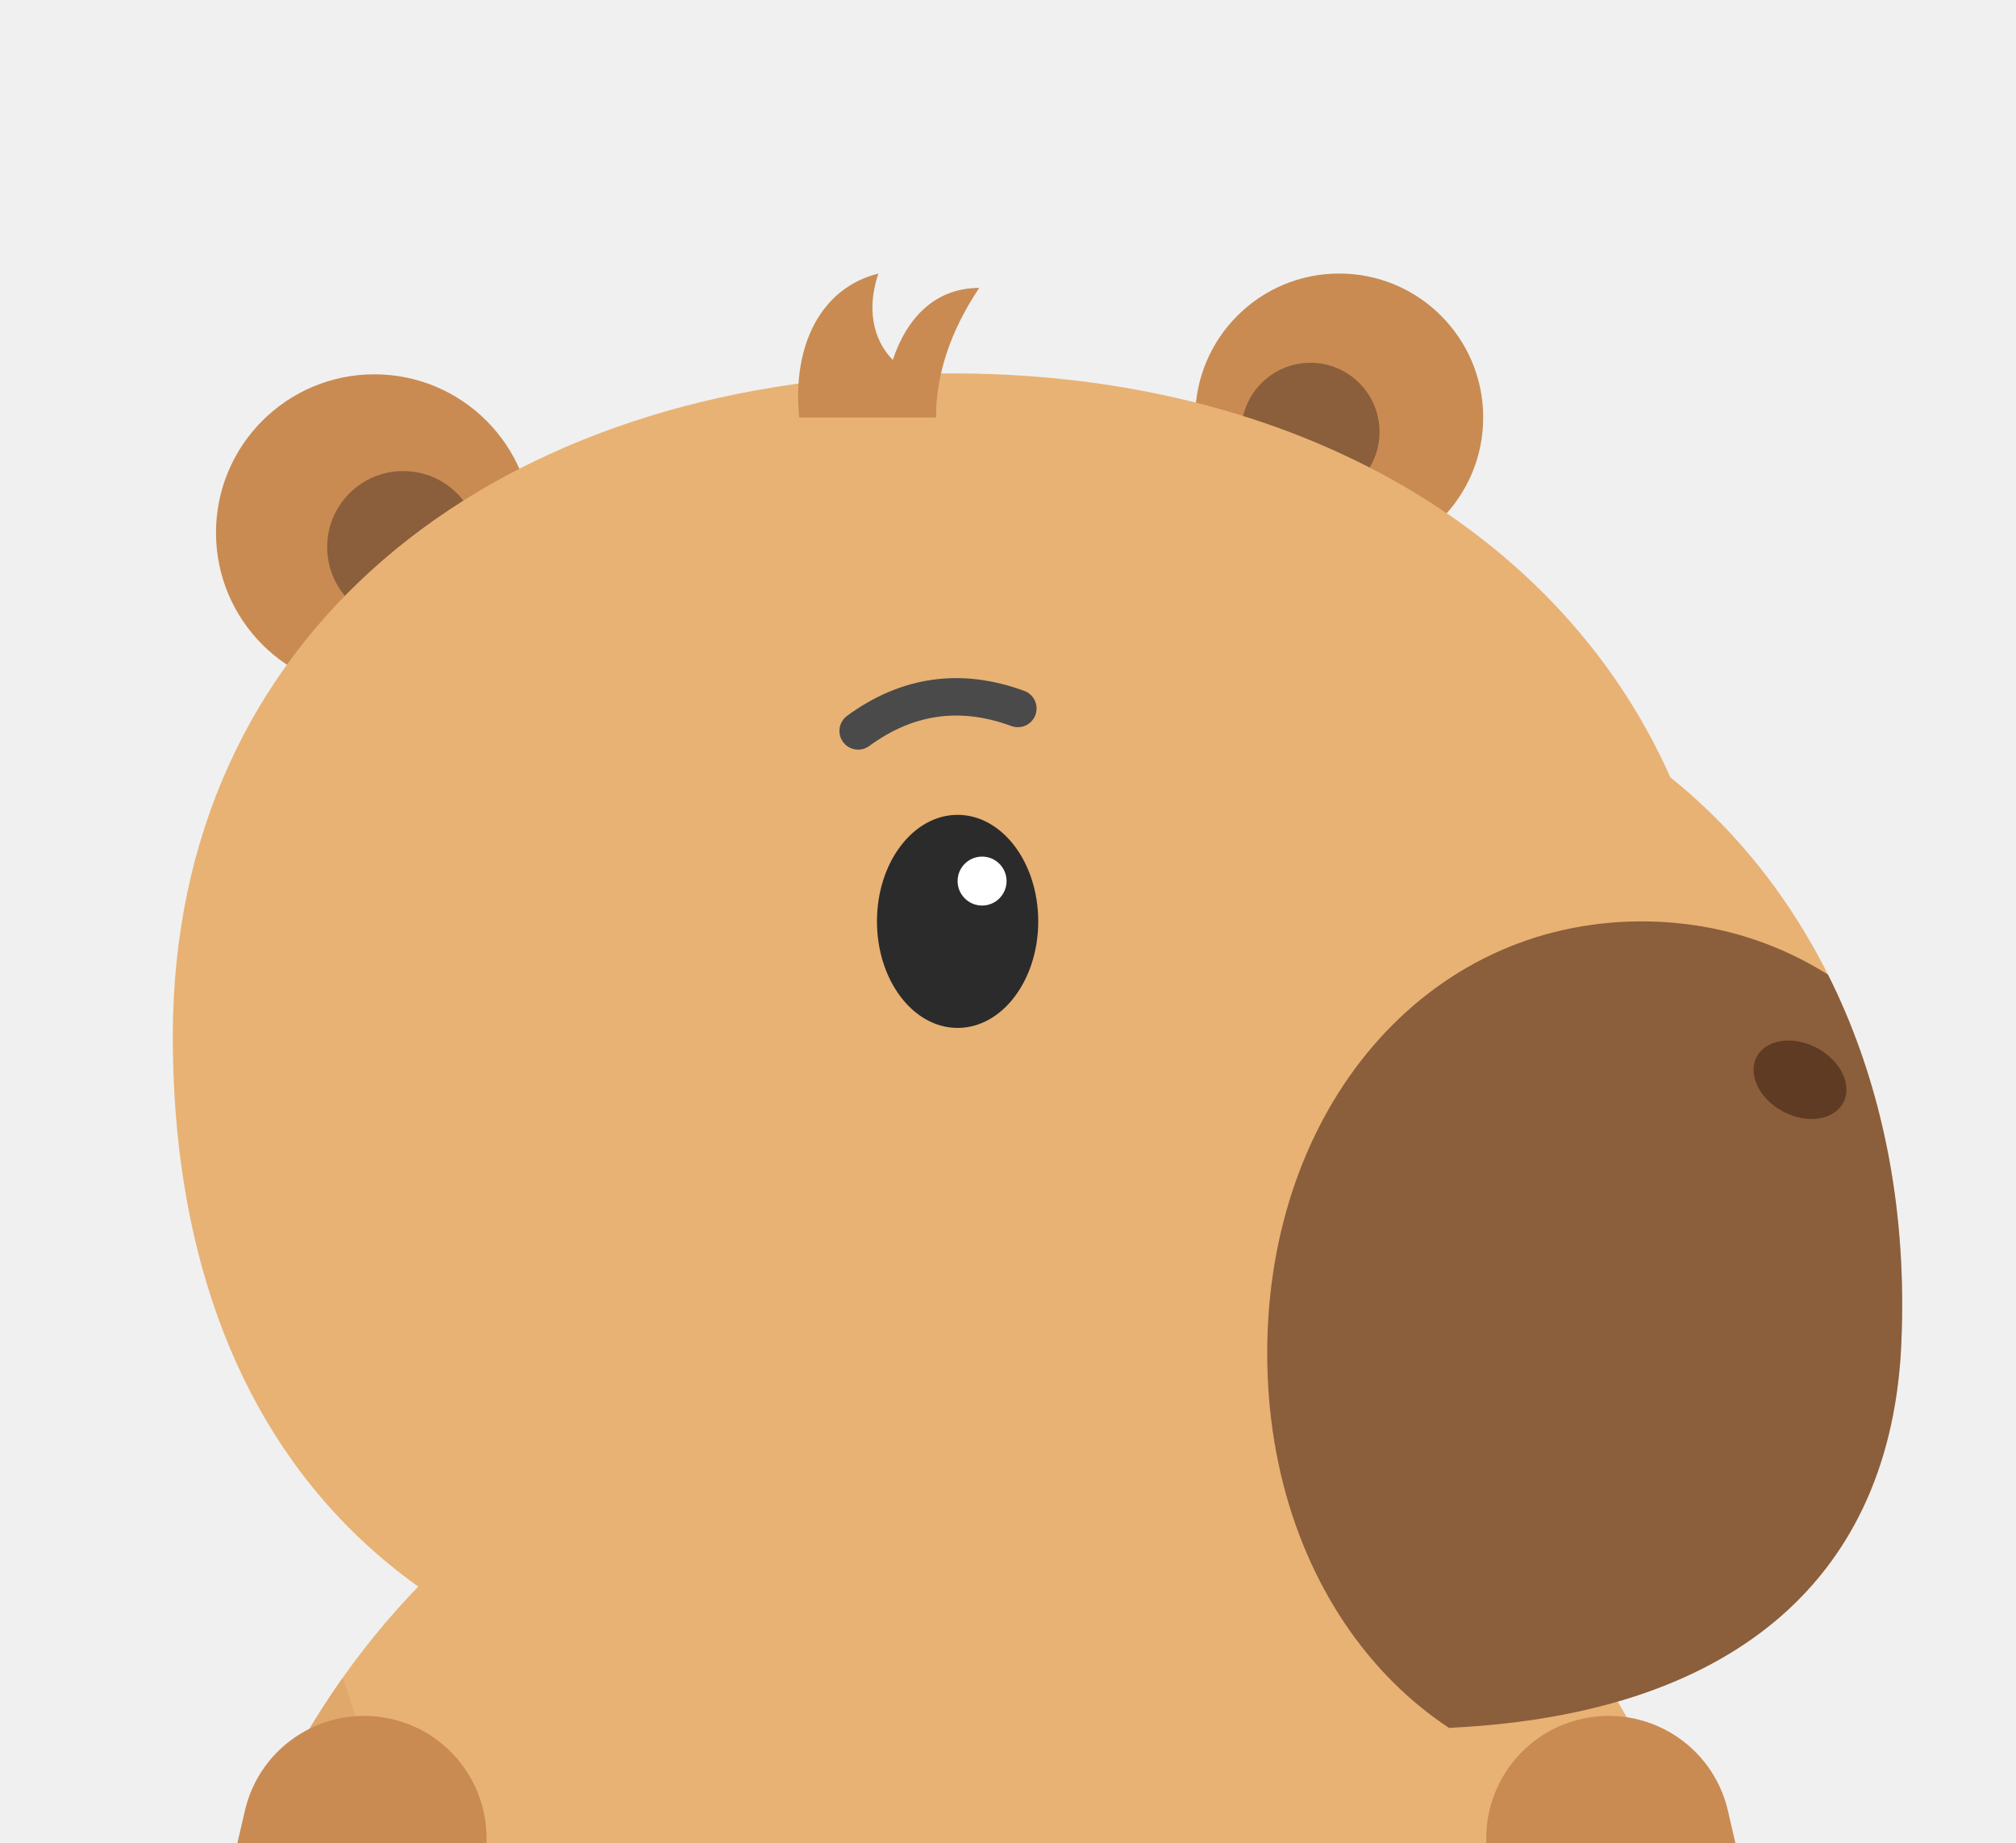
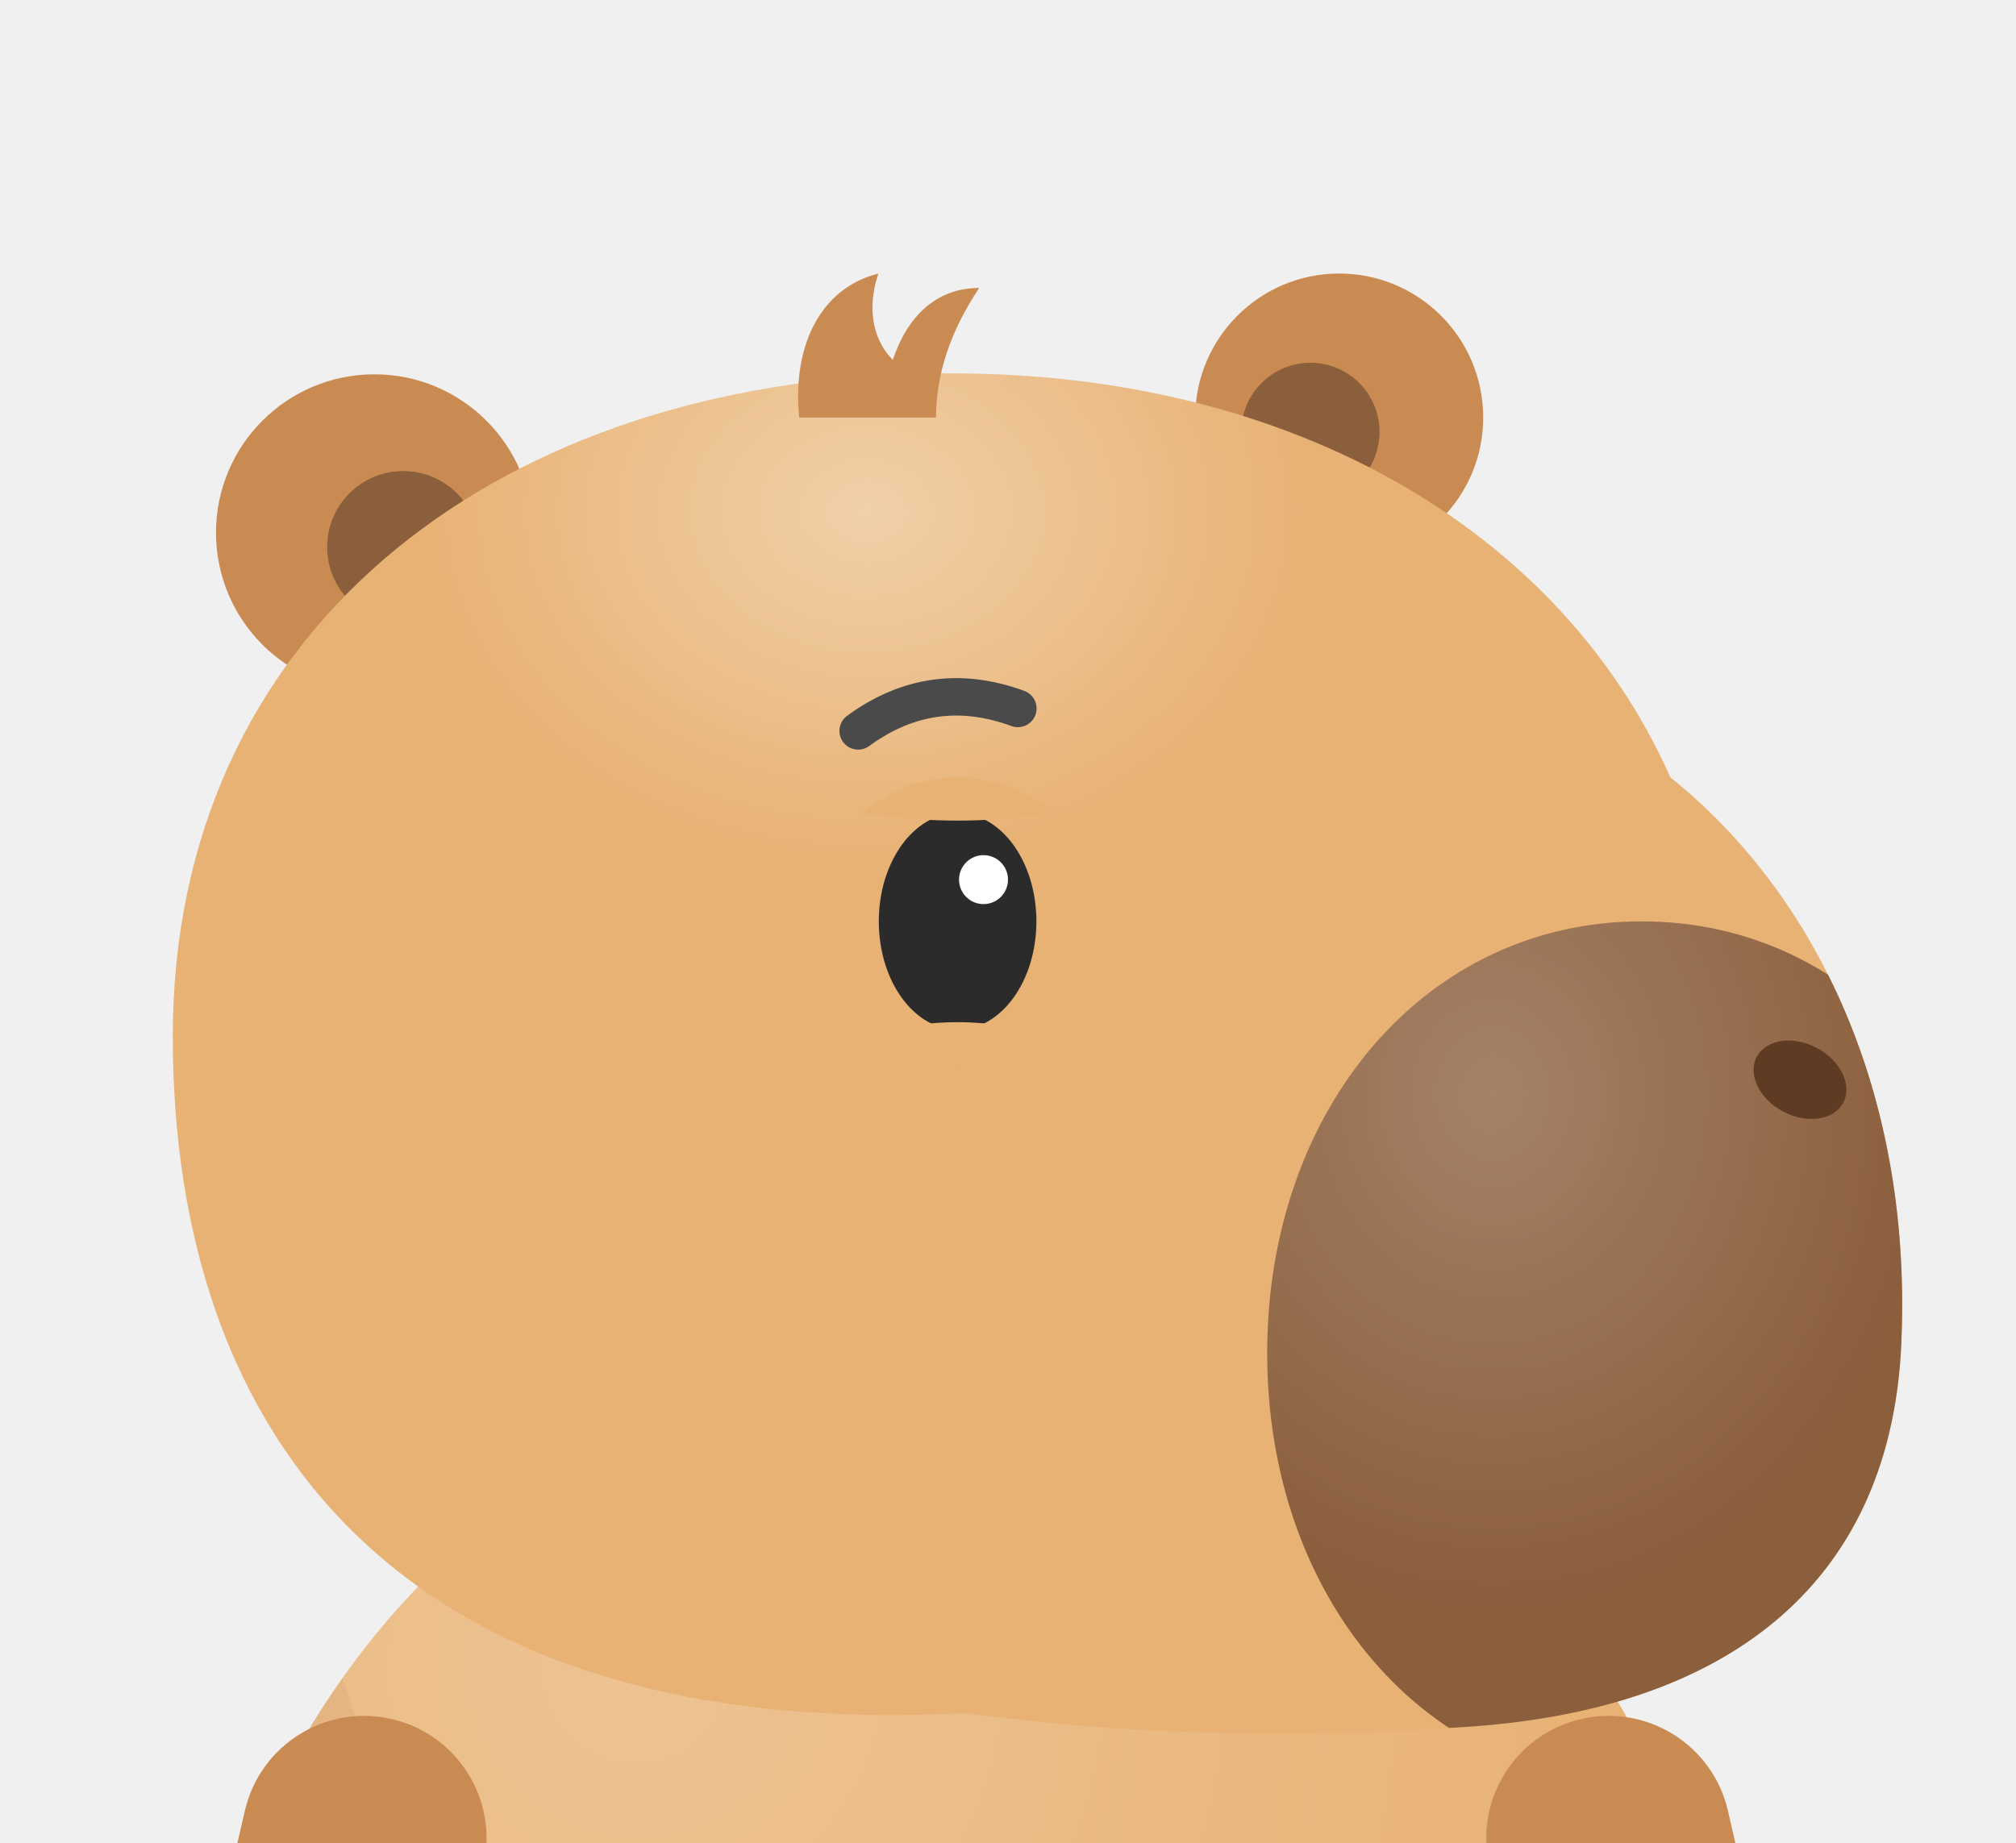
<svg xmlns="http://www.w3.org/2000/svg" viewBox="34 -4 140 128" width="280" height="256">
  <defs>
    <clipPath id="mascot-body-_R_0_">
      <path d="M103 90C131 90 151 109 155 141C158 168 155 187 140 194C128 199 113 200 100 200C86 200 71 199 60 193C45 186 42 166 47 140C52 109 74 90 103 90Z" />
    </clipPath>
    <clipPath id="mascot-body-_R_0_-head">
      <path d="M97 22C122 21 142 32 150 50C160 58 167 72 166 90C165 106 154 115 135 116C119 117 109 116 101 115C62 117 46 96 46 68C46 40 68 23 97 22Z" />
    </clipPath>
+     <clipPath id="mascot-body-_R_0_-eye">
+       <circle r="10" />
+     </clipPath>
+     <radialGradient id="mascot-body-_R_0_-shine" cx="0.4" cy="0.1" r="0.26">
+       <stop offset="0" stop-color="#FFFFFF" stop-opacity="0.38" />
+       <stop offset="1" stop-color="#FFFFFF" stop-opacity="0" />
+     </radialGradient>
+     <radialGradient id="mascot-body-_R_0_-soft" cx="0.3" cy="0.2" r="0.6">
+       <stop offset="0" stop-color="#FFFFFF" stop-opacity="0.22" />
+       <stop offset="1" stop-color="#FFFFFF" stop-opacity="0" />
+     </radialGradient>
  </defs>
  <g data-layer="scene-back" />
  <g transform="translate(100 212)">
    <g>
      <g data-part="shadow">
        <g transform="translate(-100 -212)">
          <ellipse cx="100" cy="212" rx="56" ry="6" fill="rgba(27, 33, 66, 0.12)" />
        </g>
      </g>
    </g>
  </g>
  <g transform="translate(0 0)">
    <g transform="translate(100 212)">
      <g>
        <g data-part="whole">
          <g transform="translate(-100 -212)">
            <g>
              <g transform="translate(84 186)">
                <g>
                  <g data-part="leg-left">
                    <rect x="-11" y="-10" width="22" height="30" rx="10" fill="#C98B52" />
                    <ellipse cx="3" cy="19.5" rx="14.5" ry="7.5" fill="#8B5E3C" />
                  </g>
                </g>
              </g>
              <g transform="translate(122 186)">
                <g>
                  <g data-part="leg-right">
                    <rect x="-11" y="-10" width="22" height="30" rx="10" fill="#C98B52" />
                    <ellipse cx="3" cy="19.5" rx="14.5" ry="7.5" fill="#8B5E3C" />
                  </g>
                </g>
              </g>
              <g transform="translate(100 211)">
                <g>
                  <g data-part="torso">
                    <g transform="translate(-100 -211)">
                      <path d="M103 90C131 90 151 109 155 141C158 168 155 187 140 194C128 199 113 200 100 200C86 200 71 199 60 193C45 186 42 166 47 140C52 109 74 90 103 90Z" fill="#E8B274" />
                      <g clip-path="url(#mascot-body-_R_0_)">
                        <ellipse cx="114" cy="159" rx="30" ry="33" fill="#F6D7AB" />
                        <ellipse cx="44" cy="156" rx="20" ry="60" fill="#C98B52" opacity="0.26" />
+                         <ellipse cx="100" cy="206" rx="70" ry="20" fill="#C98B52" opacity="0.2" />
+                         <path d="M103 90C131 90 151 109 155 141C158 168 155 187 140 194C128 199 113 200 100 200C86 200 71 199 60 193C45 186 42 166 47 140C52 109 74 90 103 90Z" fill="url(#mascot-body-_R_0_-soft)" />
                      </g>
                      <g transform="translate(102 112)">
                        <g>
                          <g data-part="head">
                            <g transform="translate(-102 -112)">
-                               <g>
-                                 <circle cx="60" cy="33" r="11" fill="#C98B52" />
-                                 <circle cx="62" cy="34" r="5.28" fill="#8B5E3C" />
+                               <g transform="translate(63.3 41.25)">
+                                 <g>
+                                   <g data-part="ear">
+                                     <g transform="translate(-63.3 -41.25)">
+                                       <circle cx="60" cy="33" r="11" fill="#C98B52" />
+                                       <circle cx="62" cy="34" r="5.28" fill="#8B5E3C" />
+                                     </g>
+                                   </g>
+                                 </g>
                              </g>
-                               <g>
-                                 <circle cx="127" cy="25" r="10" fill="#C98B52" />
-                                 <circle cx="125" cy="26" r="4.8" fill="#8B5E3C" />
+                               <g transform="translate(124 32.5)">
+                                 <g>
+                                   <g data-part="ear">
+                                     <g transform="translate(-124 -32.5)">
+                                       <circle cx="127" cy="25" r="10" fill="#C98B52" />
+                                       <circle cx="125" cy="26" r="4.8" fill="#8B5E3C" />
+                                     </g>
+                                   </g>
+                                 </g>
                              </g>
                              <path d="M97 22C122 21 142 32 150 50C160 58 167 72 166 90C165 106 154 115 135 116C119 117 109 116 101 115C62 117 46 96 46 68C46 40 68 23 97 22Z" fill="#E8B274" />
-                               <path d="M89.5 25C89 20 91 16 95 15C94 18 95 20 96 21C97 18 99 16 102 16C100 19 99 22 99 25Z" fill="#C98B52" />
-                               <path d="M148 60C163 60 174 73 174 90C174 107 163 120 148 120C133 120 122 107 122 90C122 73 133 60 148 60Z" fill="#8B5E3C" clip-path="url(#mascot-body-_R_0_-head)" />
+                               <path d="M97 22C122 21 142 32 150 50C160 58 167 72 166 90C165 106 154 115 135 116C119 117 109 116 101 115C62 117 46 96 46 68C46 40 68 23 97 22Z" fill="url(#mascot-body-_R_0_-shine)" />
+                               <g transform="translate(94.5 25)">
+                                 <g>
+                                   <g data-part="tuft">
+                                     <g transform="translate(-94.5 -25)">
+                                       <path d="M89.5 25C89 20 91 16 95 15C94 18 95 20 96 21C97 18 99 16 102 16C100 19 99 22 99 25Z" fill="#C98B52" />
+                                     </g>
+                                   </g>
+                                 </g>
+                               </g>
+                               <g clip-path="url(#mascot-body-_R_0_-head)">
+                                 <path d="M148 60C163 60 174 73 174 90C174 107 163 120 148 120C133 120 122 107 122 90C122 73 133 60 148 60Z" fill="#8B5E3C" />
+                                 <path d="M148 60C163 60 174 73 174 90C174 107 163 120 148 120C133 120 122 107 122 90C122 73 133 60 148 60Z" fill="url(#mascot-body-_R_0_-soft)" />
+                               </g>
                              <ellipse cx="159" cy="71" rx="3.4" ry="2.5" transform="rotate(28 159 71)" fill="#5E3B22" />
                              <g transform="translate(99 60)">
-                                 <g>
+                                 <g transform="translate(1.5 0) rotate(0)">
                                  <g data-part="eyes">
                                    <g transform="translate(-99 -60)">
-                                       <g transform="translate(100.5 60)">
-                                         <ellipse rx="5.6" ry="7.4" fill="#2B2B2B" />
-                                         <circle cx="1.7" cy="-2.8" r="1.7" fill="#FFFFFF" />
+                                       <g transform="translate(99 60)">
+                                         <g clip-path="url(#mascot-body-_R_0_-eye)">
+                                           <ellipse rx="4.8" ry="6.6" fill="#2B2B2B" transform="scale(1.14)" />
+                                           <circle cx="1.8" cy="-2.9" r="1.7" fill="#FFFFFF" />
+                                           <g transform="translate(0 0)">
+                                             <path d="M-11 24H11V10Q0 4 -11 10Z" fill="#E8B274" />
+                                           </g>
+                                           <g transform="translate(0 0)">
+                                             <g data-part="lid">
+                                               <path d="M-11 -24H11V-8.5Q0 -5.5 -11 -8.5Z" fill="#E8B274" />
+                                             </g>
+                                           </g>
+                                         </g>
+                                         <path d="M-5.4 0.6Q0 3.4 5.4 0.6" fill="none" stroke="#2B2B2B" stroke-width="2.6" stroke-linecap="round" opacity="0" />
+                                         <path d="M-5.4 -1Q0 4.6 5.4 -1" fill="none" stroke="#2B2B2B" stroke-width="2.6" stroke-linecap="round" opacity="0" />
                                      </g>
                                    </g>
                                  </g>
                                </g>
                              </g>
                              <g data-part="brows">
                                <path d="M-5.6 1Q0 -2 5.6 1" transform="translate(99 45) rotate(-8)" fill="none" stroke="#4A4A4A" stroke-width="2.6" stroke-linecap="round" />
                              </g>
                            </g>
                          </g>
                        </g>
                      </g>
                      <g transform="translate(60 124)">
                        <g transform="translate(-0.6 -0.8) rotate(13)">
                          <g data-part="arm-left">
-                             <rect x="-8.5" y="-8" width="17" height="45" rx="8.5" fill="#C98B52" />
+                             <rect x="-8.5" y="-8" width="17" height="30" rx="8.5" fill="#C98B52" />
+                             <g transform="translate(0 17)">
+                               <g transform="rotate(-8)">
+                                 <g data-part="forearm-left">
+                                   <rect x="-8" y="-7" width="16" height="24" rx="8" fill="#C98B52" />
+                                   <circle cy="13" r="8.6" fill="#C98B52" />
+                                 </g>
+                               </g>
+                             </g>
                          </g>
                        </g>
                      </g>
                      <g transform="translate(145 124)">
                        <g transform="translate(0.6 -0.8) rotate(-13)">
                          <g data-part="arm-right">
-                             <rect x="-8.5" y="-8" width="17" height="45" rx="8.5" fill="#C98B52" />
+                             <rect x="-8.5" y="-8" width="17" height="30" rx="8.5" fill="#C98B52" />
+                             <g transform="translate(0 17)">
+                               <g transform="rotate(8)">
+                                 <g data-part="forearm-right">
+                                   <rect x="-8" y="-7" width="16" height="24" rx="8" fill="#C98B52" />
+                                   <circle cy="13" r="8.6" fill="#C98B52" />
+                                 </g>
+                               </g>
+                             </g>
                          </g>
                        </g>
                      </g>
                    </g>
                  </g>
                </g>
              </g>
            </g>
          </g>
        </g>
      </g>
    </g>
  </g>
  <g data-layer="scene-front" />
  <g data-layer="fx" />
</svg>
